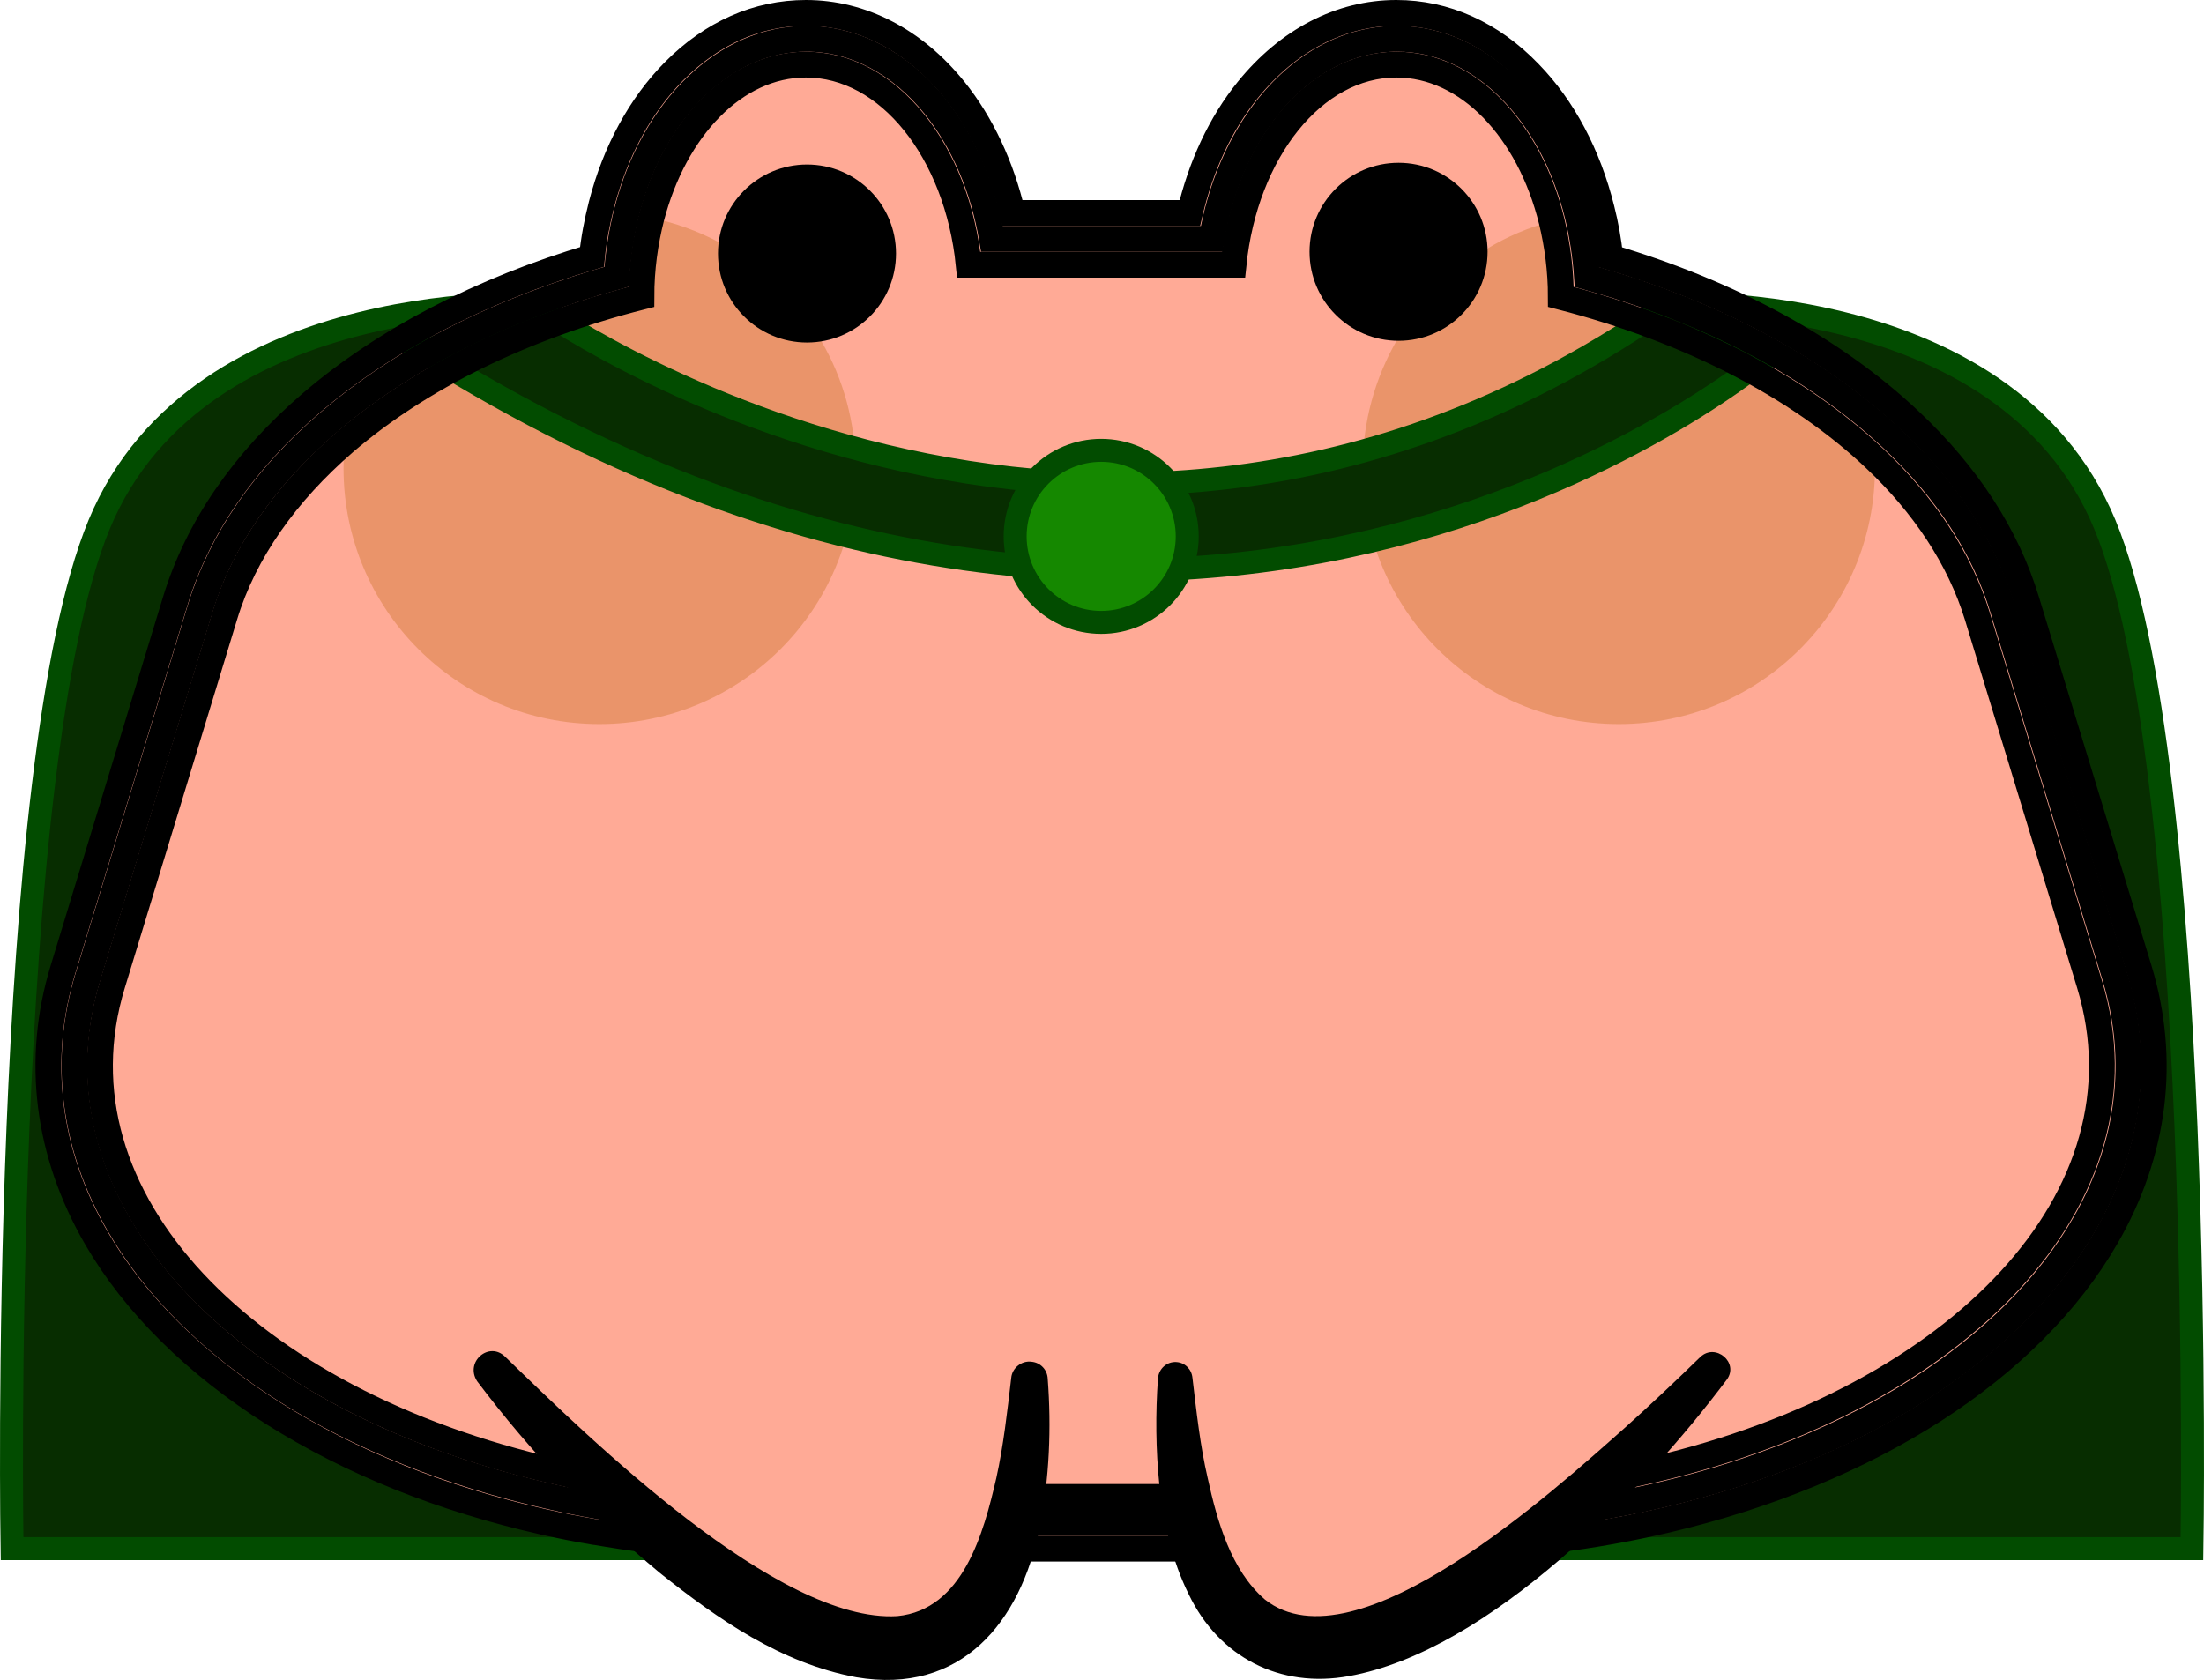
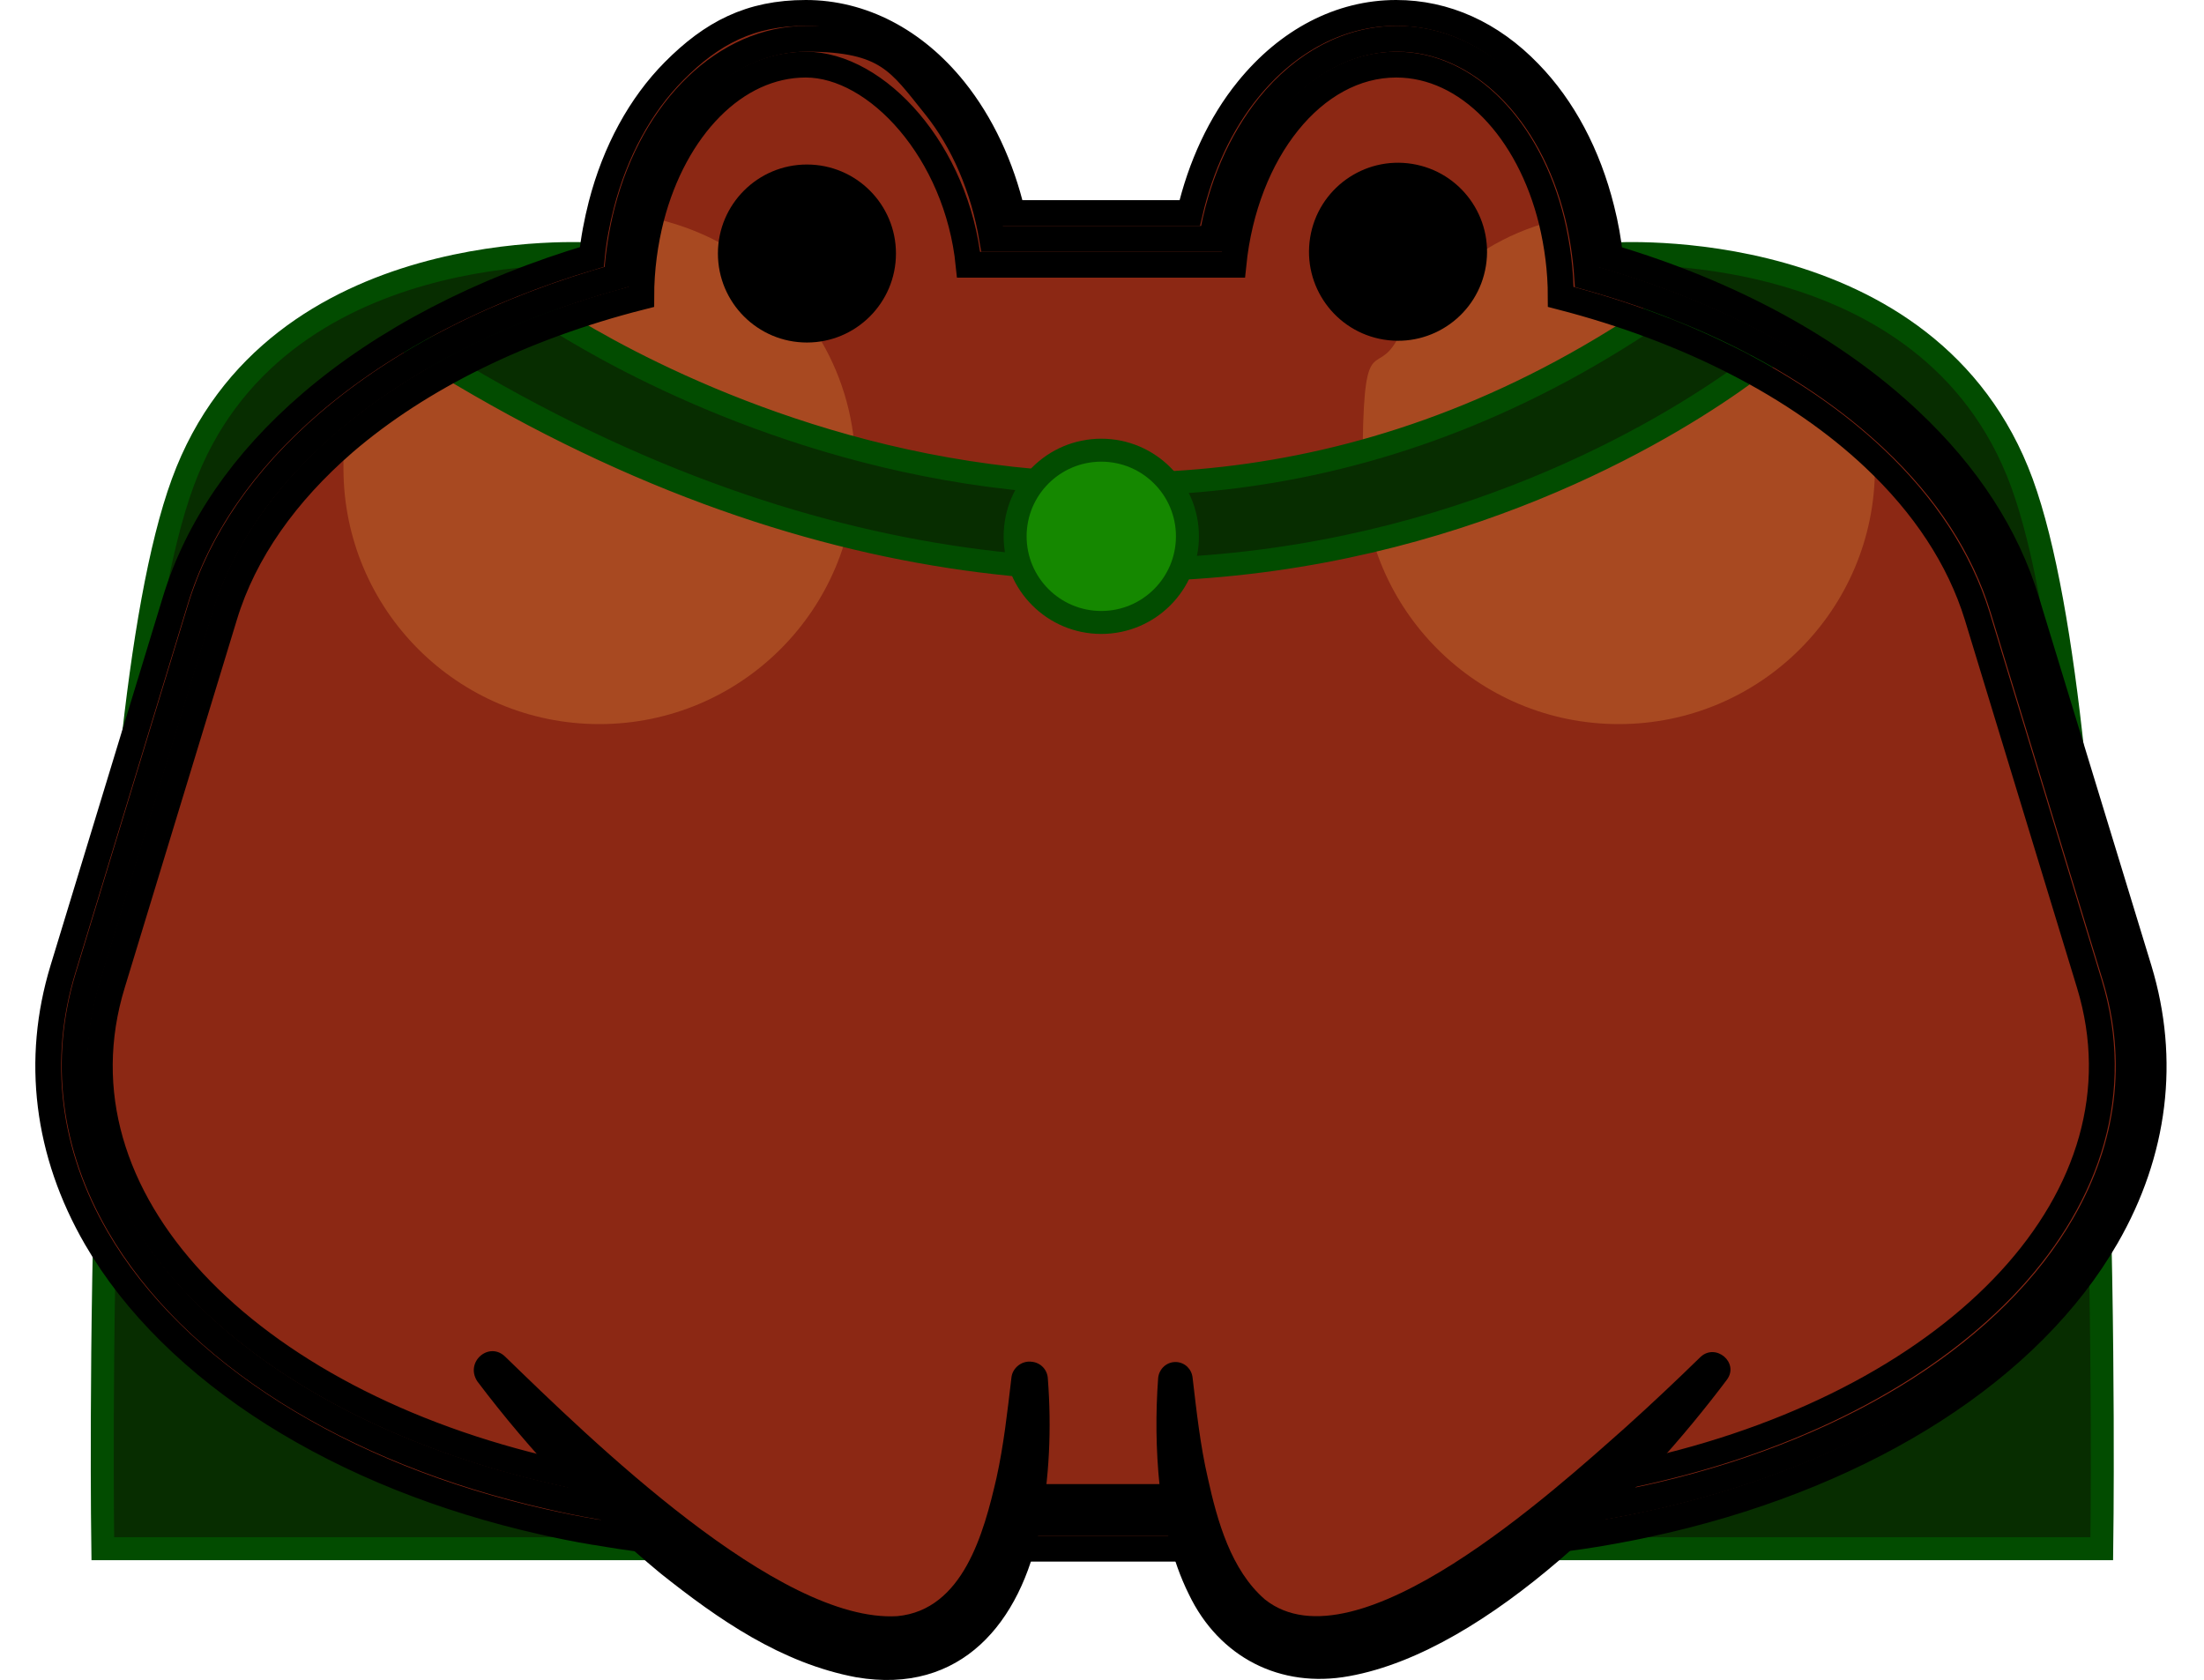
- <svg xmlns="http://www.w3.org/2000/svg" id="Layer_1" data-name="Layer 1" width="767.52" height="585.14" viewBox="0 0 767.52 585.14">
+ <svg xmlns="http://www.w3.org/2000/svg" id="Layer_1" data-name="Layer 1" version="1.1" viewBox="0 0 767.5 585.1">
  <defs>
    <style>
      .cls-1 {
        fill: #000;
      }

      .cls-1, .cls-2, .cls-3 {
        stroke-width: 0px;
      }

      .cls-4 {
        fill: none;
        stroke: #000;
        stroke-width: 9px;
      }

      .cls-4, .cls-5, .cls-6 {
        stroke-miterlimit: 10;
      }

+       .cls-2 {
+         fill: #8c2814;
+       }
+ 
      .cls-5 {
        fill: #072d00;
      }

      .cls-5, .cls-6 {
        stroke: #024c00;
        stroke-width: 8px;
      }

      .cls-6 {
        fill: #158800;
      }

-       .cls-2 {
+       .cls-3 {
        fill: #d17b35;
        isolation: isolate;
-         opacity: .45;
-       }
- 
-       .cls-3 {
-         fill: #ffaa96;
+         opacity: .4;
      }
    </style>
  </defs>
-   <path class="cls-5" d="M190.33,105.97s-120.81-7.61-155.77,76.65C-.4,266.87,4.2,539.4,4.2,539.4h759.12s4.6-272.53-30.36-356.78-155.77-76.65-155.77-76.65" />
+   <path class="cls-5" d="M206.4,88.5s-110.8-7.9-142.8,79.7c-32.1,87.6-27.8,371.2-27.8,371.2h696.1s4.2-283.5-27.8-371.2c-32.1-87.6-142.8-79.7-142.8-79.7" />
  <g>
-     <path class="cls-3" d="M275.53,530.4c-16.5,0-32.9-1-48.8-3-6-.7-12-1.7-17.8-2.7h-.1c-5.8-1-11.6-2.2-17.2-3.5-69.6-15.8-124.3-50.3-150-94.6-15.9-27.5-19.7-57.3-10.8-86.4l39.1-128.3c7.2-23.6,22.2-45.4,44.5-64.6,25.9-22.3,60.6-39.8,100.5-50.9.5-7.8,1.7-15.5,3.6-22.9,9.3-35.9,34.4-60,62.5-60,16.6,0,32.5,8.3,44.7,23.4,9.9,12.3,16.9,28.5,19.9,46.3h76.5c3-17.8,10-34,19.9-46.3,12.2-15.1,28-23.4,44.7-23.4,28.5,0,53.8,24.7,62.8,61.4,1.7,7,2.8,14.2,3.3,21.6,43.4,12.1,80.1,31.6,106.6,56.6,18.9,17.8,31.7,37.6,38.2,58.9l39.1,128.3c8.8,29,5.1,58.7-10.6,86-25.2,43.9-79,78.3-147.5,94.4-5.1,1.2-10.4,2.3-15.8,3.3-5.6,1.1-11.5,2-17.4,2.8-17.5,2.4-35.5,3.6-53.7,3.6h-216.2Z" />
-     <path class="cls-3" d="M486.43,22.5c25,0,46.3,22.8,54.1,54.5,2,8.3,3.2,17.1,3.2,26.4,44.5,11.5,82.6,31.1,109.2,56.2,17.2,16.2,29.6,34.8,35.8,54.9l39.1,128.3c22.6,74.3-45.8,144.2-151.5,169-5,1.2-10.2,2.3-15.4,3.2-5.6,1-11.2,2-17,2.8-16.8,2.3-34.4,3.6-52.4,3.6h-216c-16.4,0-32.3-1-47.7-2.9-5.9-.7-11.8-1.6-17.5-2.6h0c-5.7-1-11.3-2.1-16.8-3.4-107.2-24.3-177.1-94.8-154.2-169.7l39.1-128.3c6.8-22.4,21.4-42.8,41.7-60.4,26.2-22.5,62-40.2,103.4-50.7,0-9.7,1.3-19,3.5-27.6,8.1-31.1,29.1-53.3,53.8-53.3,28.8,0,52.7,30.3,56.7,69.7h92.2c4-39.4,27.9-69.7,56.7-69.7h0ZM486.43,4.5c-19.4,0-37.7,9.5-51.7,26.8-9.5,11.7-16.4,26.6-20.2,42.9h-61.8c-3.8-16.3-10.8-31.2-20.2-42.9-13.9-17.3-32.3-26.8-51.7-26.8-16.9,0-32.7,7-45.9,20.3-11.7,11.8-20.5,27.9-25.3,46.5-1.5,5.9-2.7,12-3.3,18.2-38.6,11.5-72.3,29-97.9,51-23.6,20.3-39.5,43.5-47.2,68.8l-39.1,128.3c-9.6,31.5-5.6,63.9,11.6,93.6,13.3,23,34.7,44.1,61.8,61.2,27,17,58.6,29.7,94,37.7,5.8,1.3,11.7,2.5,17.7,3.5h.2c5.9,1,12.1,2,18.2,2.7,16.3,2,33.1,3.1,49.9,3.1h216c18.6,0,37-1.3,54.9-3.7,6.1-.8,12.1-1.8,17.9-2.9,5.5-1,11-2.2,16.2-3.4,70.9-16.7,126.7-52.6,153.2-98.6,17-29.5,20.9-61.7,11.4-93.1l-39.2-128.4c-6.9-22.8-20.6-43.9-40.7-62.8-26.3-24.8-62.2-44.4-104.3-56.9-.6-5.7-1.6-11.3-3-16.8-4.7-18.9-13.4-35.3-25.2-47.4-13.2-13.7-29.2-20.9-46.3-20.9h0Z" />
+     <path class="cls-2" d="M275.5,530.4c-16.5,0-32.9-1-48.8-3-6-.7-12-1.7-17.8-2.7h-.1c-5.8-1-11.6-2.2-17.2-3.5-69.6-15.8-124.3-50.3-150-94.6-15.9-27.5-19.7-57.3-10.8-86.4l39.1-128.3c7.2-23.6,22.2-45.4,44.5-64.6,25.9-22.3,60.6-39.8,100.5-50.9.5-7.8,1.7-15.5,3.6-22.9,9.3-35.9,34.4-60,62.5-60s32.5,8.3,44.7,23.4c9.9,12.3,16.9,28.5,19.9,46.3h76.5c3-17.8,10-34,19.9-46.3,12.2-15.1,28-23.4,44.7-23.4,28.5,0,53.8,24.7,62.8,61.4,1.7,7,2.8,14.2,3.3,21.6,43.4,12.1,80.1,31.6,106.6,56.6,18.9,17.8,31.7,37.6,38.2,58.9l39.1,128.3c8.8,29,5.1,58.7-10.6,86-25.2,43.9-79,78.3-147.5,94.4-5.1,1.2-10.4,2.3-15.8,3.3-5.6,1.1-11.5,2-17.4,2.8-17.5,2.4-35.5,3.6-53.7,3.6h-216.2,0Z" />
+     <path class="cls-2" d="M486.4,22.5c25,0,46.3,22.8,54.1,54.5,2,8.3,3.2,17.1,3.2,26.4,44.5,11.5,82.6,31.1,109.2,56.2,17.2,16.2,29.6,34.8,35.8,54.9l39.1,128.3c22.6,74.3-45.8,144.2-151.5,169-5,1.2-10.2,2.3-15.4,3.2-5.6,1-11.2,2-17,2.8-16.8,2.3-34.4,3.6-52.4,3.6h-216c-16.4,0-32.3-1-47.7-2.9-5.9-.7-11.8-1.6-17.5-2.6h0c-5.7-1-11.3-2.1-16.8-3.4-107.2-24.3-177.1-94.8-154.2-169.7l39.1-128.3c6.8-22.4,21.4-42.8,41.7-60.4,26.2-22.5,62-40.2,103.4-50.7,0-9.7,1.3-19,3.5-27.6,8.1-31.1,29.1-53.3,53.8-53.3s52.7,30.3,56.7,69.7h92.2c4-39.4,27.9-69.7,56.7-69.7h0ZM486.4,4.5c-19.4,0-37.7,9.5-51.7,26.8-9.5,11.7-16.4,26.6-20.2,42.9h-61.8c-3.8-16.3-10.8-31.2-20.2-42.9-13.9-17.3-32.3-26.8-51.7-26.8s-32.7,7-45.9,20.3c-11.7,11.8-20.5,27.9-25.3,46.5-1.5,5.9-2.7,12-3.3,18.2-38.6,11.5-72.3,29-97.9,51-23.6,20.3-39.5,43.5-47.2,68.8l-39.1,128.3c-9.6,31.5-5.6,63.9,11.6,93.6,13.3,23,34.7,44.1,61.8,61.2,27,17,58.6,29.7,94,37.7,5.8,1.3,11.7,2.5,17.7,3.5h.2c5.9,1,12.1,2,18.2,2.7,16.3,2,33.1,3.1,49.9,3.1h216c18.6,0,37-1.3,54.9-3.7,6.1-.8,12.1-1.8,17.9-2.9,5.5-1,11-2.2,16.2-3.4,70.9-16.7,126.7-52.6,153.2-98.6,17-29.5,20.9-61.7,11.4-93.1l-39.2-128.4c-6.9-22.8-20.6-43.9-40.7-62.8-26.3-24.8-62.2-44.4-104.3-56.9-.6-5.7-1.6-11.3-3-16.8-4.7-18.9-13.4-35.3-25.2-47.4-13.2-13.7-29.2-20.9-46.3-20.9h0Z" />
  </g>
-   <path class="cls-2" d="M297.93,163.1c0,49.2-39.9,89.1-89.2,89.1s-89.1-39.9-89.1-89.1c0-3,.1-6,.4-8.9,26.2-22.5,62-40.2,103.4-50.7,0-9.7,1.3-19,3.5-27.6,8.2,1.7,16.1,4.6,23.3,8.4,15,7.9,27.5,20,35.9,34.7,7.5,12.9,11.8,28,11.8,44.1Z" />
-   <path class="cls-2" d="M652.93,163.1c0,49.2-39.9,89.1-89.2,89.1s-89.2-39.9-89.2-89.1c0-16.2,4.3-31.3,11.8-44.4,7.6-13.2,18.5-24.3,31.6-32.1,6.9-4.2,14.4-7.4,22.4-9.5,2,8.3,3.2,17.1,3.2,26.4,44.5,11.5,82.6,31.1,109.2,56.2.2,1,.2,2.2.2,3.4Z" />
-   <circle class="cls-1" cx="281.03" cy="88.3" r="31" />
-   <circle class="cls-1" cx="487.03" cy="87.7" r="31" />
-   <path class="cls-5" d="M147.8,122.71c272.45,170.65,469.52,0,469.52,0l-35.91-16.74c-200.84,140.89-395.74,0-395.74,0l-37.87,16.74Z" />
+   <path class="cls-3" d="M297.9,163.1c0,49.2-39.9,89.1-89.2,89.1s-89.1-39.9-89.1-89.1,0-6,.4-8.9c26.2-22.5,62-40.2,103.4-50.7,0-9.7,1.3-19,3.5-27.6,8.2,1.7,16.1,4.6,23.3,8.4,15,7.9,27.5,20,35.9,34.7,7.5,12.9,11.8,28,11.8,44.1Z" />
+   <path class="cls-3" d="M652.9,163.1c0,49.2-39.9,89.1-89.2,89.1s-89.2-39.9-89.2-89.1,4.3-31.3,11.8-44.4c7.6-13.2,18.5-24.3,31.6-32.1,6.9-4.2,14.4-7.4,22.4-9.5,2,8.3,3.2,17.1,3.2,26.4,44.5,11.5,82.6,31.1,109.2,56.2.2,1,.2,2.2.2,3.4Z" />
+   <circle class="cls-1" cx="281" cy="88.3" r="31" />
+   <circle class="cls-1" cx="487" cy="87.7" r="31" transform="translate(322.4 554.4) rotate(-80.8)" />
+   <path class="cls-5" d="M147.8,122.7c272.4,170.6,469.5,0,469.5,0l-35.9-16.7c-200.8,140.9-395.7,0-395.7,0l-37.9,16.7h0Z" />
  <g>
-     <path class="cls-4" d="M275.35,530.4c-16.5,0-32.9-1-48.8-3-6-.7-12-1.7-17.8-2.7h-.1c-5.8-1-11.6-2.2-17.2-3.5-69.6-15.8-124.3-50.3-150-94.6-15.9-27.5-19.7-57.3-10.8-86.4l39.1-128.3c7.2-23.6,22.2-45.4,44.5-64.6,25.9-22.3,60.6-39.8,100.5-50.9.5-7.8,1.7-15.5,3.6-22.9,9.3-35.9,34.4-60,62.5-60,16.6,0,32.5,8.3,44.7,23.4,9.9,12.3,16.9,28.5,19.9,46.3h76.5c3-17.8,10-34,19.9-46.3,12.2-15.1,28-23.4,44.7-23.4,28.5,0,53.8,24.7,62.8,61.4,1.7,7,2.8,14.2,3.3,21.6,43.4,12.1,80.1,31.6,106.6,56.6,18.9,17.8,31.7,37.6,38.2,58.9l39.1,128.3c8.8,29,5.1,58.7-10.6,86-25.2,43.9-79,78.3-147.5,94.4-5.1,1.2-10.4,2.3-15.8,3.3-5.6,1.1-11.5,2-17.4,2.8-17.5,2.4-35.5,3.6-53.7,3.6h-216.2Z" />
-     <path class="cls-4" d="M486.25,22.5c25,0,46.3,22.8,54.1,54.5,2,8.3,3.2,17.1,3.2,26.4,44.5,11.5,82.6,31.1,109.2,56.2,17.2,16.2,29.6,34.8,35.8,54.9l39.1,128.3c22.6,74.3-45.8,144.2-151.5,169-5,1.2-10.2,2.3-15.4,3.2-5.6,1-11.2,2-17,2.8-16.8,2.3-34.4,3.6-52.4,3.6h-216c-16.4,0-32.3-1-47.7-2.9-5.9-.7-11.8-1.6-17.5-2.6h0c-5.7-1-11.3-2.1-16.8-3.4-107.2-24.3-177.1-94.8-154.2-169.7l39.1-128.3c6.8-22.4,21.4-42.8,41.7-60.4,26.2-22.5,62-40.2,103.4-50.7,0-9.7,1.3-19,3.5-27.6,8.1-31.1,29.1-53.3,53.8-53.3,28.8,0,52.7,30.3,56.7,69.7h92.2c4-39.4,27.9-69.7,56.7-69.7h0ZM486.25,4.5c-19.4,0-37.7,9.5-51.7,26.8-9.5,11.7-16.4,26.6-20.2,42.9h-61.8c-3.8-16.3-10.8-31.2-20.2-42.9-13.9-17.3-32.3-26.8-51.7-26.8-16.9,0-32.7,7-45.9,20.3-11.7,11.8-20.5,27.9-25.3,46.5-1.5,5.9-2.7,12-3.3,18.2-38.6,11.5-72.3,29-97.9,51-23.6,20.3-39.5,43.5-47.2,68.8l-39.1,128.3c-9.6,31.5-5.6,63.9,11.6,93.6,13.3,23,34.7,44.1,61.8,61.2,27,17,58.6,29.7,94,37.7,5.8,1.3,11.7,2.5,17.7,3.5h.2c5.9,1,12.1,2,18.2,2.7,16.3,2,33.1,3.1,49.9,3.1h216c18.6,0,37-1.3,54.9-3.7,6.1-.8,12.1-1.8,17.9-2.9,5.5-1,11-2.2,16.2-3.4,70.9-16.7,126.7-52.6,153.2-98.6,17-29.5,20.9-61.7,11.4-93.1l-39.2-128.4c-6.9-22.8-20.6-43.9-40.7-62.8-26.3-24.8-62.2-44.4-104.3-56.9-.6-5.7-1.6-11.3-3-16.8-4.7-18.9-13.4-35.3-25.2-47.4-13.2-13.7-29.2-20.9-46.3-20.9h0Z" />
+     <path class="cls-4" d="M275.4,530.4c-16.5,0-32.9-1-48.8-3-6-.7-12-1.7-17.8-2.7h-.1c-5.8-1-11.6-2.2-17.2-3.5-69.6-15.8-124.3-50.3-150-94.6-15.9-27.5-19.7-57.3-10.8-86.4l39.1-128.3c7.2-23.6,22.2-45.4,44.5-64.6,25.9-22.3,60.6-39.8,100.5-50.9.5-7.8,1.7-15.5,3.6-22.9,9.3-35.9,34.4-60,62.5-60s32.5,8.3,44.7,23.4c9.9,12.3,16.9,28.5,19.9,46.3h76.5c3-17.8,10-34,19.9-46.3,12.2-15.1,28-23.4,44.7-23.4,28.5,0,53.8,24.7,62.8,61.4,1.7,7,2.8,14.2,3.3,21.6,43.4,12.1,80.1,31.6,106.6,56.6,18.9,17.8,31.7,37.6,38.2,58.9l39.1,128.3c8.8,29,5.1,58.7-10.6,86-25.2,43.9-79,78.3-147.5,94.4-5.1,1.2-10.4,2.3-15.8,3.3-5.6,1.1-11.5,2-17.4,2.8-17.5,2.4-35.5,3.6-53.7,3.6h-216.2,0Z" />
+     <path class="cls-4" d="M486.2,22.5c25,0,46.3,22.8,54.1,54.5,2,8.3,3.2,17.1,3.2,26.4,44.5,11.5,82.6,31.1,109.2,56.2,17.2,16.2,29.6,34.8,35.8,54.9l39.1,128.3c22.6,74.3-45.8,144.2-151.5,169-5,1.2-10.2,2.3-15.4,3.2-5.6,1-11.2,2-17,2.8-16.8,2.3-34.4,3.6-52.4,3.6h-216c-16.4,0-32.3-1-47.7-2.9-5.9-.7-11.8-1.6-17.5-2.6h0c-5.7-1-11.3-2.1-16.8-3.4-107.2-24.3-177.1-94.8-154.2-169.7l39.1-128.3c6.8-22.4,21.4-42.8,41.7-60.4,26.2-22.5,62-40.2,103.4-50.7,0-9.7,1.3-19,3.5-27.6,8.1-31.1,29.1-53.3,53.8-53.3s52.7,30.3,56.7,69.7h92.2c4-39.4,27.9-69.7,56.7-69.7h0ZM486.2,4.5c-19.4,0-37.7,9.5-51.7,26.8-9.5,11.7-16.4,26.6-20.2,42.9h-61.8c-3.8-16.3-10.8-31.2-20.2-42.9-13.9-17.3-32.3-26.8-51.7-26.8s-32.7,7-45.9,20.3c-11.7,11.8-20.5,27.9-25.3,46.5-1.5,5.9-2.7,12-3.3,18.2-38.6,11.5-72.3,29-97.9,51-23.6,20.3-39.5,43.5-47.2,68.8l-39.1,128.3c-9.6,31.5-5.6,63.9,11.6,93.6,13.3,23,34.7,44.1,61.8,61.2,27,17,58.6,29.7,94,37.7,5.8,1.3,11.7,2.5,17.7,3.5h.2c5.9,1,12.1,2,18.2,2.7,16.3,2,33.1,3.1,49.9,3.1h216c18.6,0,37-1.3,54.9-3.7,6.1-.8,12.1-1.8,17.9-2.9,5.5-1,11-2.2,16.2-3.4,70.9-16.7,126.7-52.6,153.2-98.6,17-29.5,20.9-61.7,11.4-93.1l-39.2-128.4c-6.9-22.8-20.6-43.9-40.7-62.8-26.3-24.8-62.2-44.4-104.3-56.9-.6-5.7-1.6-11.3-3-16.8-4.7-18.9-13.4-35.3-25.2-47.4-13.2-13.7-29.2-20.9-46.3-20.9h0Z" />
  </g>
-   <path class="cls-3" d="M171.16,476.7s183.8,216.5,187.4,3.3l-187.4-3.3Z" />
-   <path class="cls-1" d="M175.96,472.6c29.3,28.4,95,92.8,136.5,90.3,22.9-2.2,30.1-29,34.5-48.1,2.5-11.3,3.8-23,5.2-34.9.3-3.4,3.6-6.1,7.1-5.6,3.1.3,5.5,2.8,5.6,6,1.3,16.9.6,34.6-2.8,51.7-6.6,33.1-27.4,58.4-63.9,52.2-26.2-4.9-48.1-20.2-68.2-36.2-23.8-19.7-45.1-42.1-63.8-66.9-4.4-6.8,4.2-14.1,9.8-8.5h0Z" />
-   <path class="cls-3" d="M596.66,476.6s-183.8,216.5-187.4,3.3l187.4-3.3Z" />
-   <path class="cls-1" d="M601.36,480.5c-29,38.7-82.7,94.5-131.6,103.3-24,4.4-45.3-6.6-55.8-28.5-6-12.1-8.6-24.8-10.2-37.9-1.3-12.5-1.4-25.1-.5-37.4.3-3.3,3.1-5.8,6.4-5.6,3,.2,5.3,2.5,5.6,5.5,1.4,11.9,2.7,23.7,5.3,34.9,3.3,15,8.1,32.1,19.9,42.3,31.7,25.2,101.2-38.4,125.5-59.9,8.9-8,17.7-16.3,26.2-24.6,5.3-4.9,13.5,2,9.2,7.9h0Z" />
-   <circle class="cls-6" cx="383.48" cy="186.82" r="29.96" />
+   <path class="cls-2" d="M171.2,476.7s183.8,216.5,187.4,3.3l-187.4-3.3Z" />
+   <path class="cls-1" d="M176,472.6c29.3,28.4,95,92.8,136.5,90.3,22.9-2.2,30.1-29,34.5-48.1,2.5-11.3,3.8-23,5.2-34.9.3-3.4,3.6-6.1,7.1-5.6,3.1.3,5.5,2.8,5.6,6,1.3,16.9.6,34.6-2.8,51.7-6.6,33.1-27.4,58.4-63.9,52.2-26.2-4.9-48.1-20.2-68.2-36.2-23.8-19.7-45.1-42.1-63.8-66.9-4.4-6.8,4.2-14.1,9.8-8.5h0Z" />
+   <path class="cls-2" d="M596.7,476.6s-183.8,216.5-187.4,3.3l187.4-3.3Z" />
+   <path class="cls-1" d="M601.4,480.5c-29,38.7-82.7,94.5-131.6,103.3-24,4.4-45.3-6.6-55.8-28.5-6-12.1-8.6-24.8-10.2-37.9-1.3-12.5-1.4-25.1-.5-37.4.3-3.3,3.1-5.8,6.4-5.6,3,.2,5.3,2.5,5.6,5.5,1.4,11.9,2.7,23.7,5.3,34.9,3.3,15,8.1,32.1,19.9,42.3,31.7,25.2,101.2-38.4,125.5-59.9,8.9-8,17.7-16.3,26.2-24.6,5.3-4.9,13.5,2,9.2,7.9h0Z" />
+   <circle class="cls-6" cx="383.5" cy="186.8" r="30" />
</svg>
